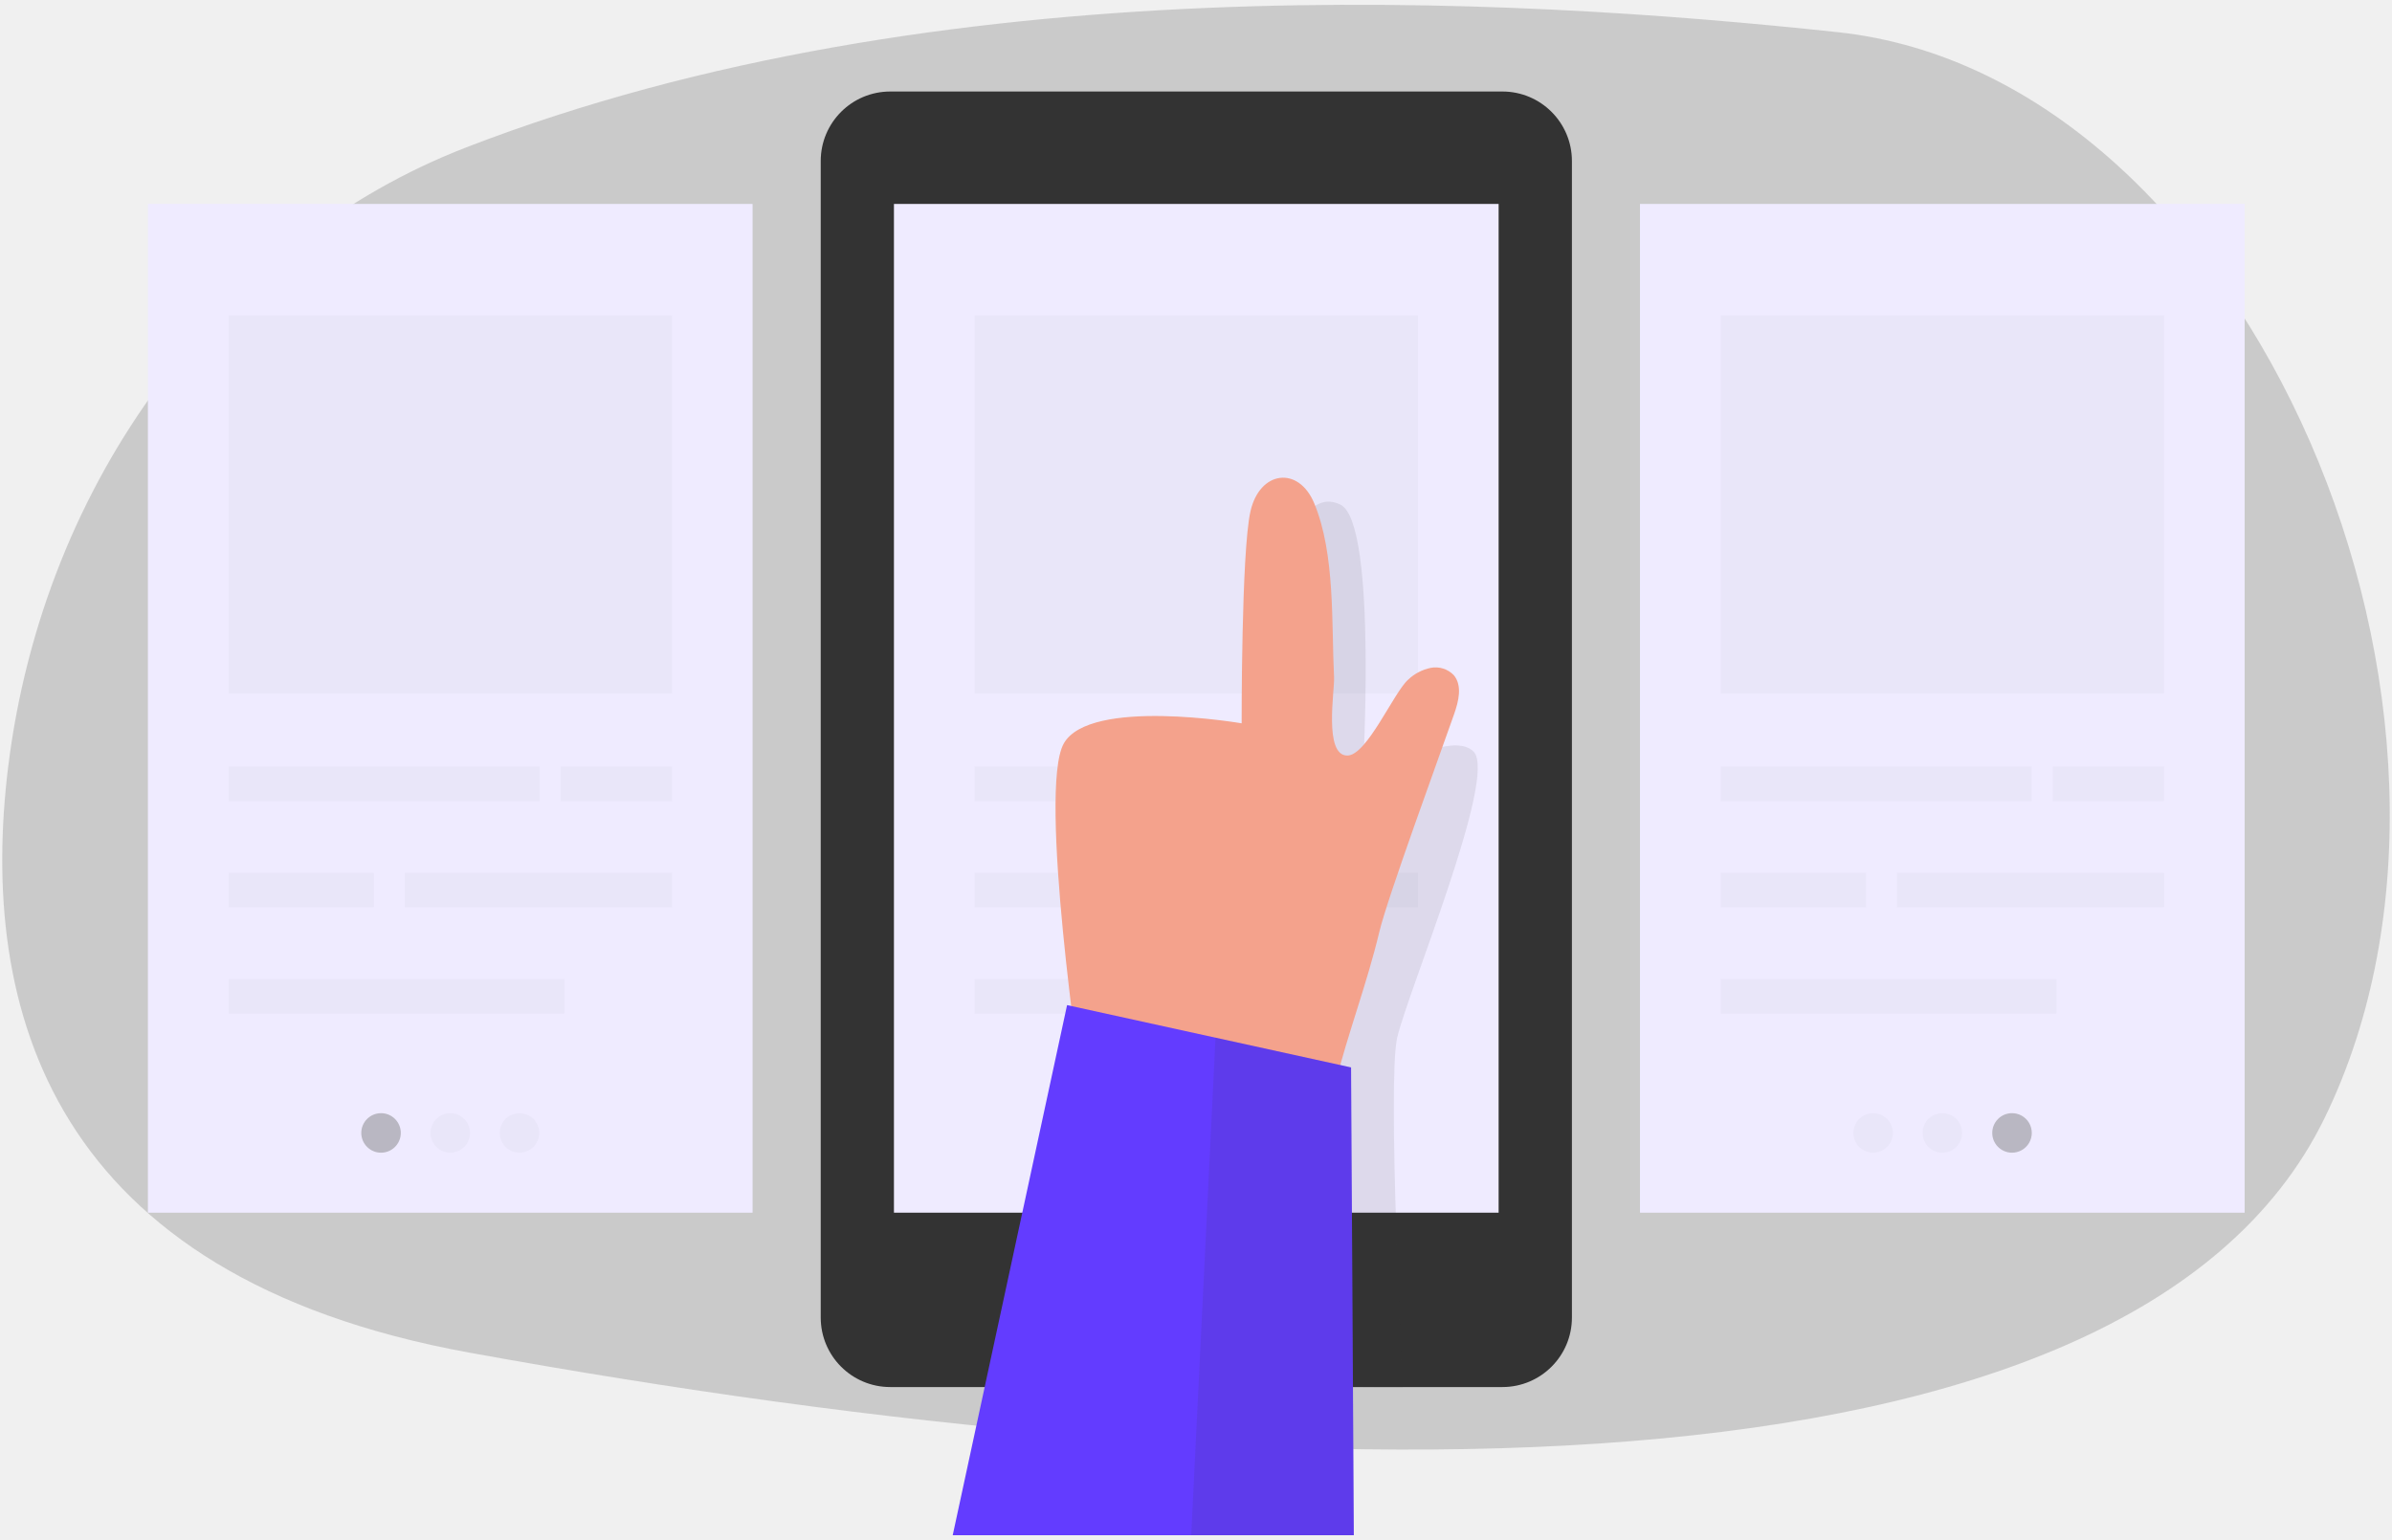
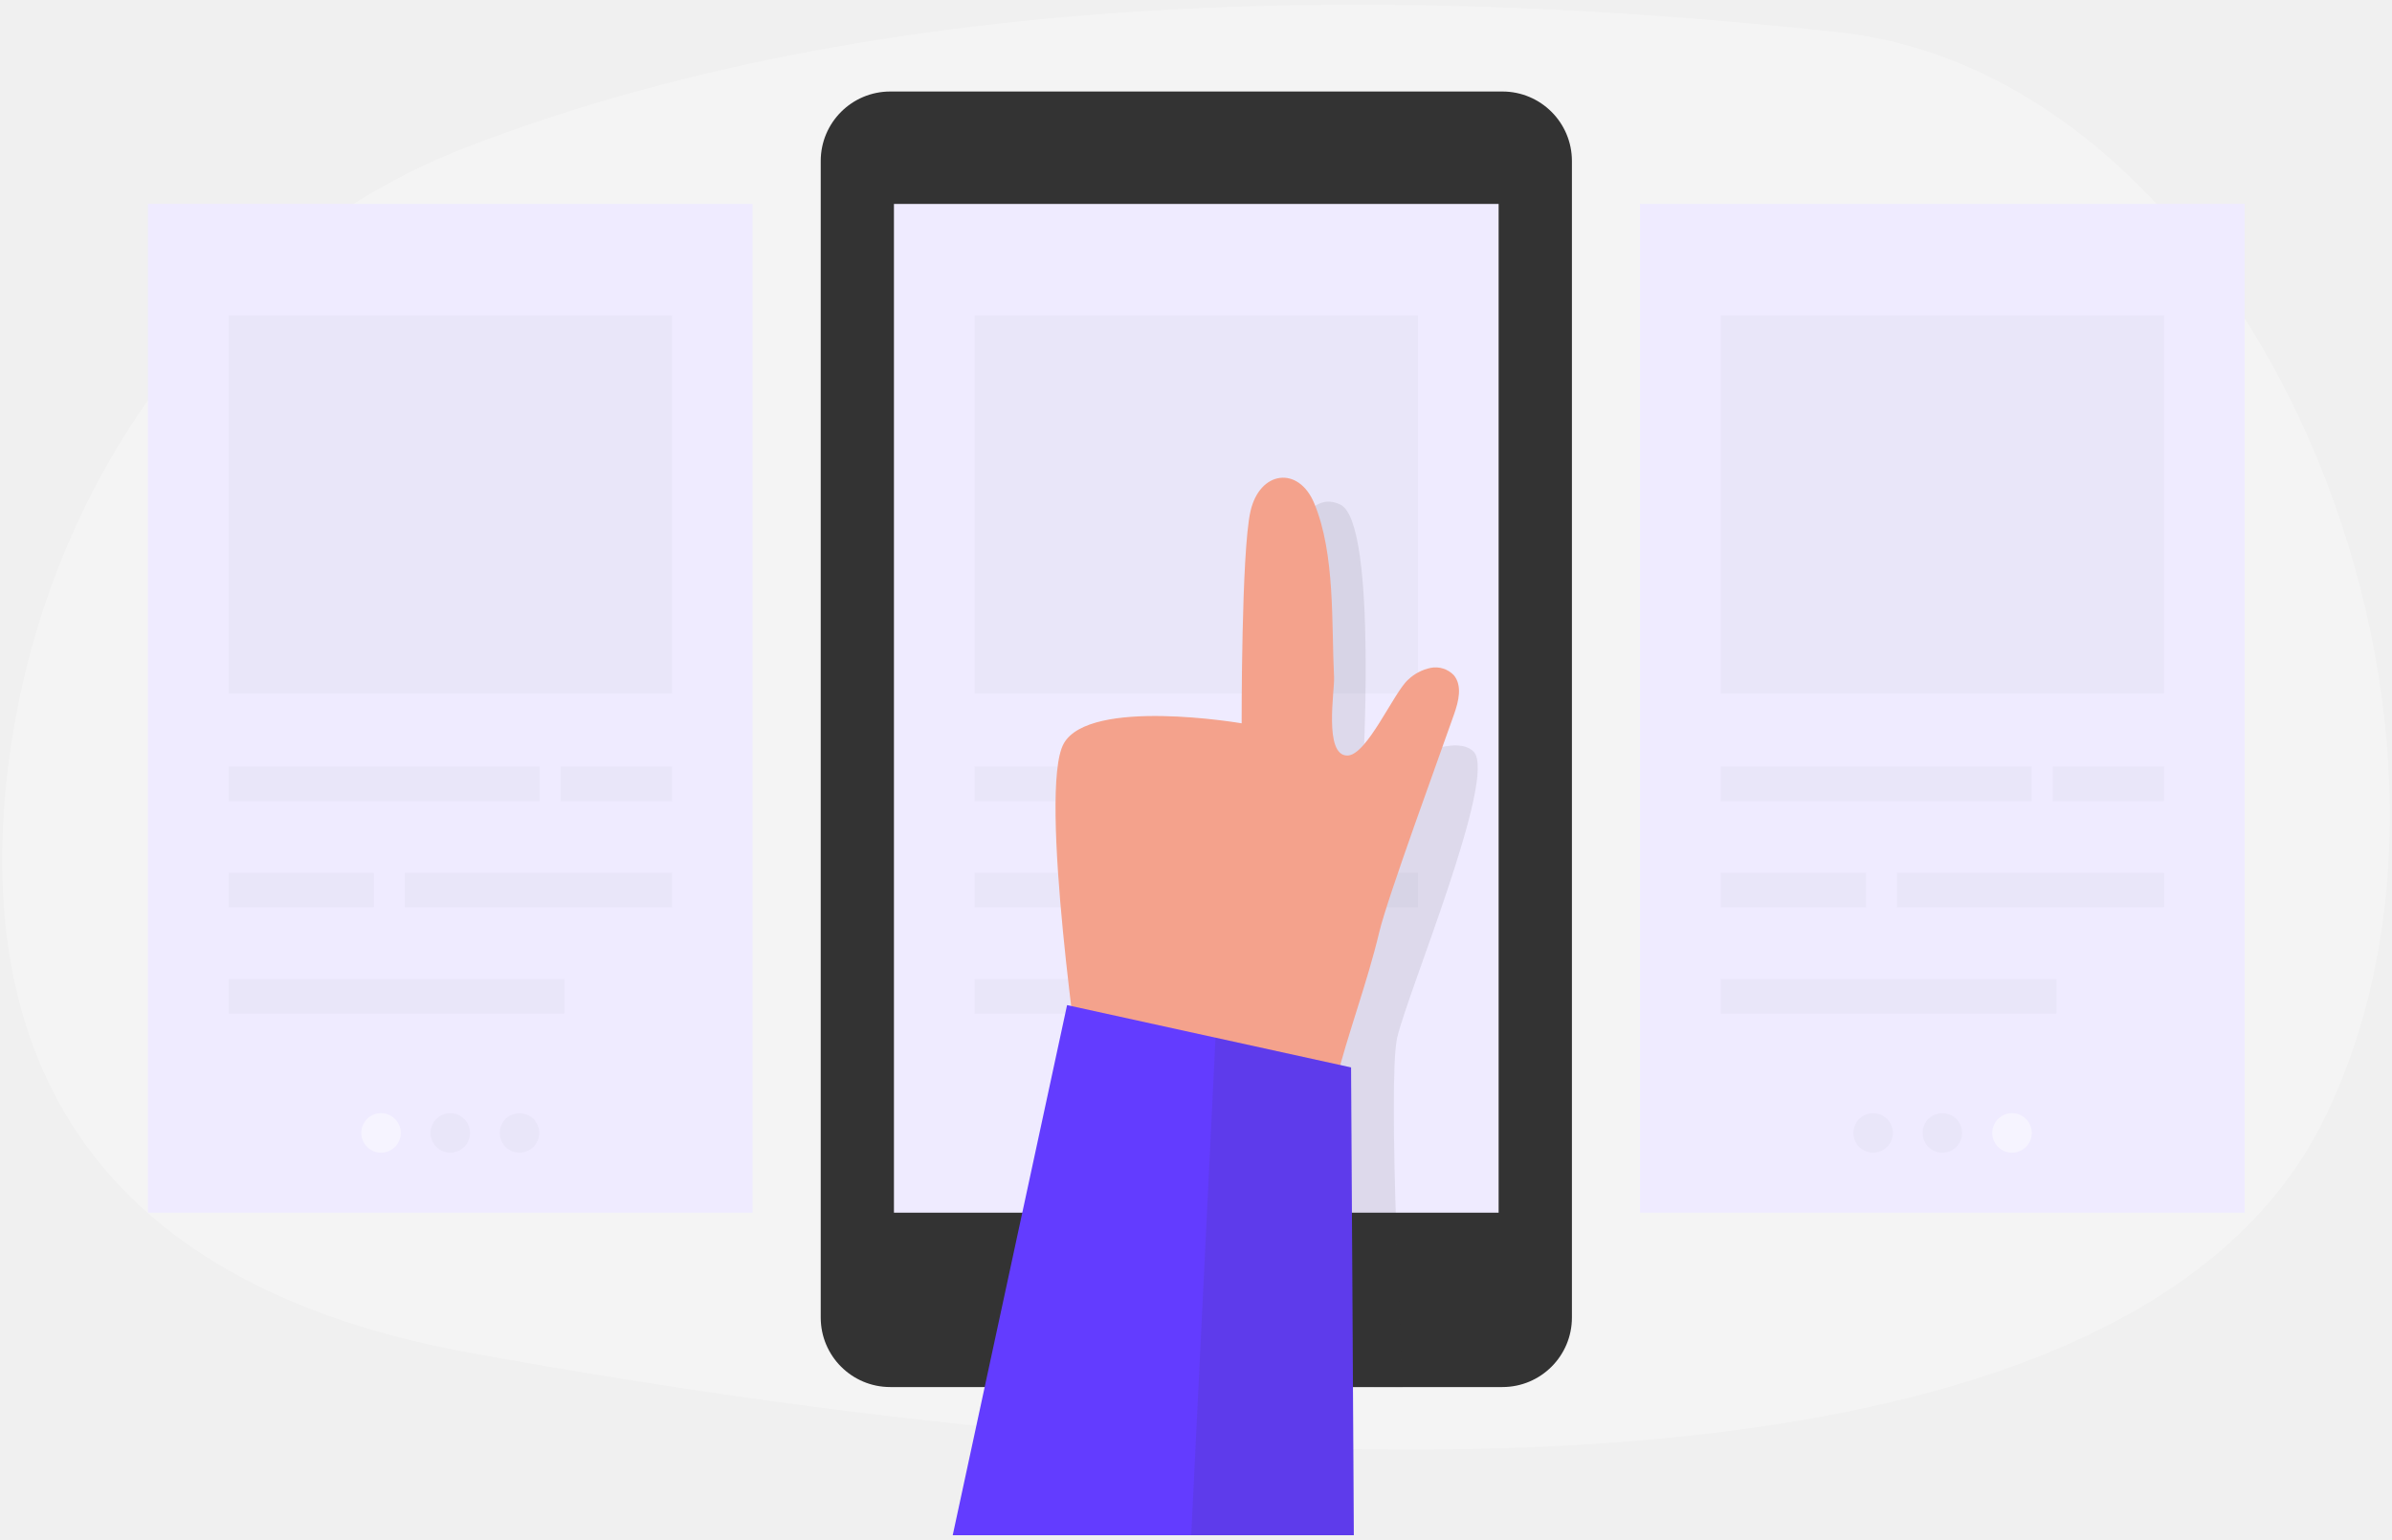
<svg xmlns="http://www.w3.org/2000/svg" width="250" height="161" fill="none" viewBox="0 0 250 161">
-   <path fill="#737373" d="M48.694 15.421C23.379 25.224 4.594 50.068.858 80.128c-3.12 25.331 4.335 53.318 48.23 61.291 85.406 15.52 173.446 17.335 193.864-24.525 20.417-41.86-7.525-108.891-50.873-113.53C157.683-.326 98.146-3.721 48.694 15.42Z" opacity=".3" />
+   <path fill="#fff" d="M48.694 15.421C23.379 25.224 4.594 50.068.858 80.128c-3.12 25.331 4.335 53.318 48.23 61.291 85.406 15.52 173.446 17.335 193.864-24.525 20.417-41.86-7.525-108.891-50.873-113.53C157.683-.326 98.146-3.721 48.694 15.42Z" opacity=".3" />
  <path fill="#333" d="M157.022 9.567H93.044a7.266 7.266 0 0 0-7.266 7.267v120.91a7.266 7.266 0 0 0 7.266 7.266h63.978a7.266 7.266 0 0 0 7.267-7.266V16.834a7.266 7.266 0 0 0-7.267-7.267Z" />
  <path fill="#333" d="M125.033 140.872a5.687 5.687 0 1 0 0-11.374 5.687 5.687 0 0 0 0 11.374Z" opacity=".03" />
  <path fill="#EFEBFF" d="M156.628 21.321H93.431V126.78h63.197V21.321Z" />
  <path fill="#333" d="M117.797 120.508a2.065 2.065 0 1 0 0-4.13 2.065 2.065 0 0 0 0 4.13Z" opacity=".03" />
-   <path fill="#737373" d="M125.033 120.508a2.066 2.066 0 1 0 0-4.132 2.066 2.066 0 0 0 0 4.132Z" opacity=".44" />
+   <path fill="#fff" d="M125.033 120.508a2.066 2.066 0 1 0 0-4.132 2.066 2.066 0 0 0 0 4.132Z" opacity=".44" />
  <path fill="#333" d="M132.269 120.508a2.066 2.066 0 1 0 0-4.132 2.066 2.066 0 0 0 0 4.132ZM148.199 32.953h-46.332v39.552h46.332V32.953ZM134.373 80.129h-32.506v3.621h32.506V80.13ZM148.199 80.129h-11.632v3.621h11.632V80.13ZM117.053 91.237h-15.186v3.622h15.186v-3.622ZM148.199 91.237H120.28v3.622h27.919v-3.622ZM136.954 102.353h-35.087v3.622h35.087v-3.622Z" opacity=".03" />
  <path fill="#EFEBFF" d="M78.656 21.321H15.459V126.78h63.197V21.321Z" />
-   <path fill="#737373" d="M39.825 120.508a2.065 2.065 0 1 0 0-4.13 2.065 2.065 0 0 0 0 4.13Z" opacity=".44" />
+   <path fill="#fff" d="M39.825 120.508a2.065 2.065 0 1 0 0-4.13 2.065 2.065 0 0 0 0 4.13Z" opacity=".44" />
  <path fill="#333" d="M47.061 120.508a2.065 2.065 0 1 0 0-4.13 2.065 2.065 0 0 0 0 4.13ZM54.297 120.508a2.065 2.065 0 1 0 0-4.13 2.065 2.065 0 0 0 0 4.13ZM70.227 32.953H23.895v39.552h46.332V32.953ZM56.4 80.129H23.895v3.621H56.4V80.13ZM70.227 80.129H58.595v3.621h11.632V80.13ZM39.08 91.237H23.896v3.622H39.08v-3.622ZM70.227 91.237h-27.92v3.622h27.92v-3.622ZM58.982 102.353H23.895v3.622h35.087v-3.622Z" opacity=".03" />
  <path fill="#EFEBFF" d="M234.6 21.321h-63.197V126.78H234.6V21.321Z" />
  <path fill="#333" d="M195.769 120.508a2.065 2.065 0 1 0 0-4.13 2.065 2.065 0 0 0 0 4.13ZM203.005 120.508a2.066 2.066 0 1 0 0-4.132 2.066 2.066 0 0 0 0 4.132Z" opacity=".03" />
-   <path fill="#737373" d="M210.242 120.508a2.066 2.066 0 1 0-.001-4.131 2.066 2.066 0 0 0 .001 4.131Z" opacity=".44" />
+   <path fill="#fff" d="M210.242 120.508a2.066 2.066 0 1 0-.001-4.131 2.066 2.066 0 0 0 .001 4.131Z" opacity=".44" />
  <path fill="#333" d="M226.171 32.953h-46.332v39.552h46.332V32.953ZM212.345 80.129h-32.506v3.621h32.506V80.13ZM226.171 80.129h-11.632v3.621h11.632V80.13ZM195.025 91.237h-15.186v3.622h15.186v-3.622ZM226.179 91.237H198.26v3.622h27.919v-3.622ZM214.926 102.353h-35.087v3.622h35.087v-3.622Z" opacity=".03" />
  <path fill="#333" d="M146.597 145.041c0-.76-1.61-31.891-.577-36.522 1.033-4.632 10.509-27.274 8.011-29.917-2.498-2.642-11.648 3.372-11.648 3.372s1.671-27.267-2.278-29.21c-3.948-1.944-5.702 5.671-5.702 5.671L132.3 88.936l-10.418 55.96 24.715.145Z" opacity=".1" />
  <path fill="#F4A28C" d="M139.559 113.295c1.328-5.316 3.325-10.502 4.601-15.87.843-3.553 6.295-18.405 7.821-22.779.47-1.344.873-2.969-.038-4.062a2.646 2.646 0 0 0-2.422-.76 4.842 4.842 0 0 0-2.339 1.223c-1.519 1.337-4.32 7.95-6.371 7.943-2.482 0-1.313-6.834-1.381-8.148-.281-5.656.136-12.908-2.073-18.223-1.64-3.948-5.71-3.417-6.667.85-.957 4.268-.919 22.15-.919 22.15s-15.884-2.727-18.595 2.118c-2.711 4.844 1.868 35.618 1.868 35.618l26.515-.06Z" />
  <path fill="#633CFF" d="m141.495 160.5-.289-48.906-29.681-6.515L99.574 160.5h41.921Z" />
  <path fill="#333" d="m141.495 160.5-.289-48.906-14.168-3.113-2.536 52.019h16.993Z" opacity=".1" />
</svg>
